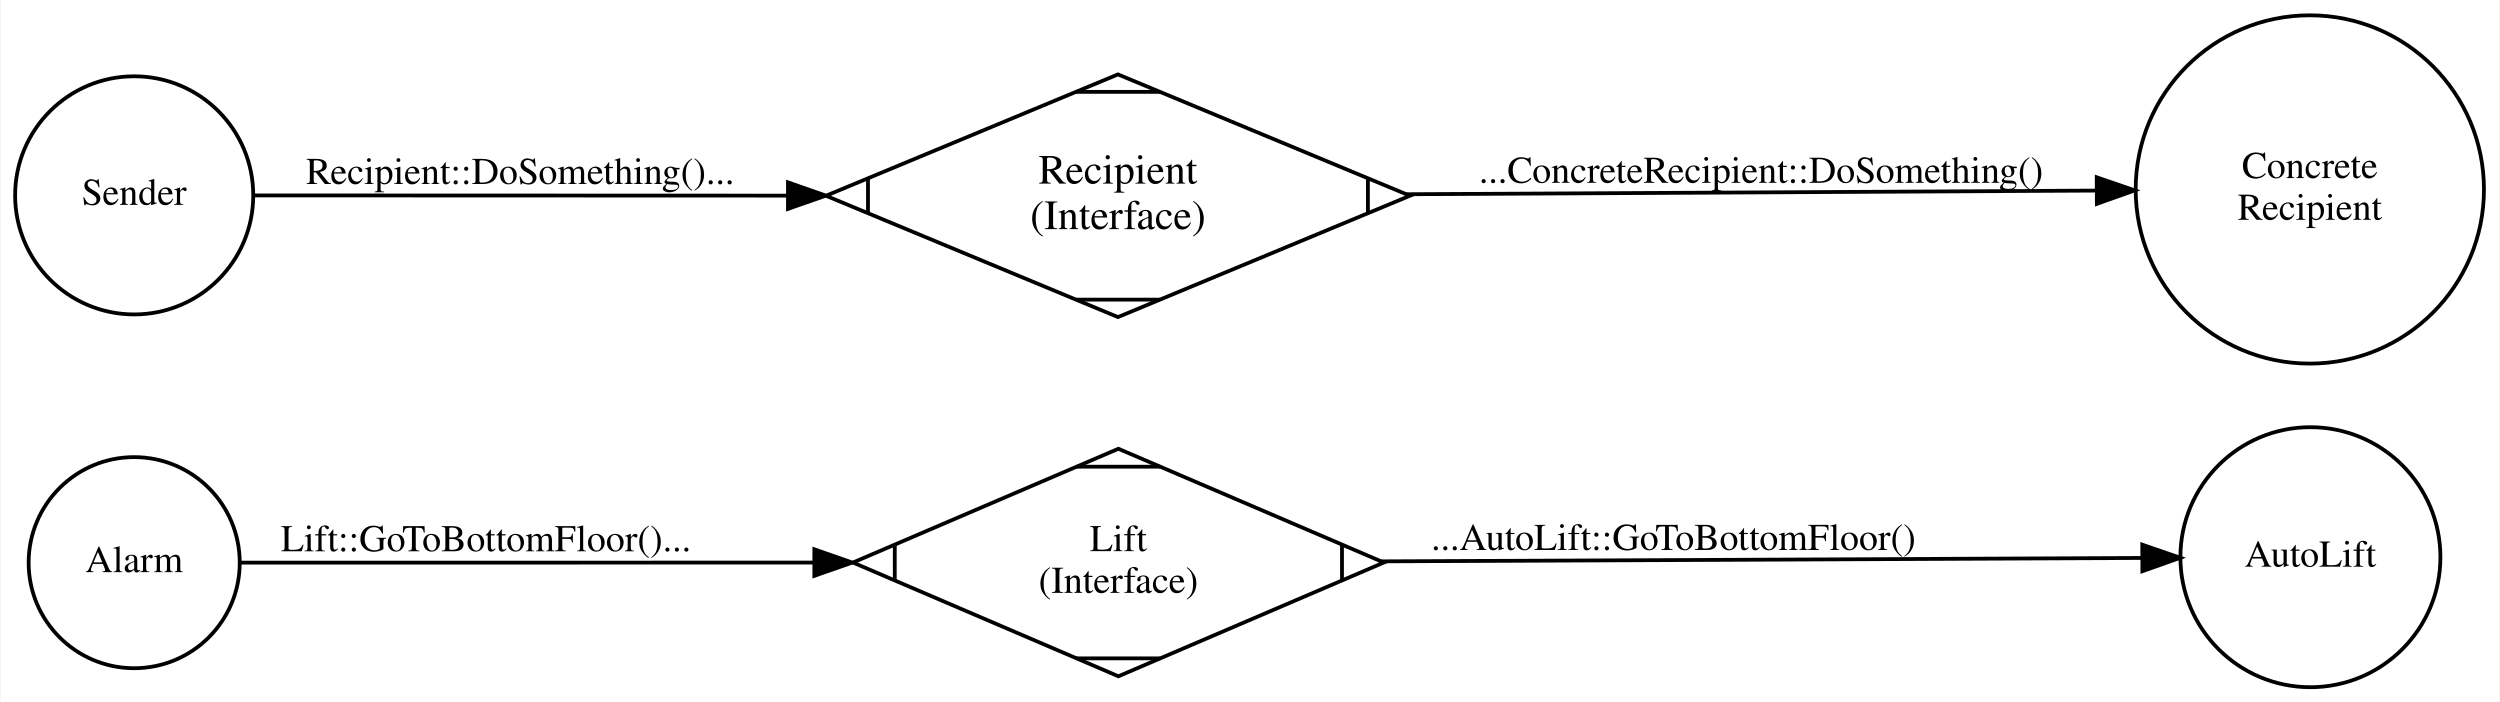
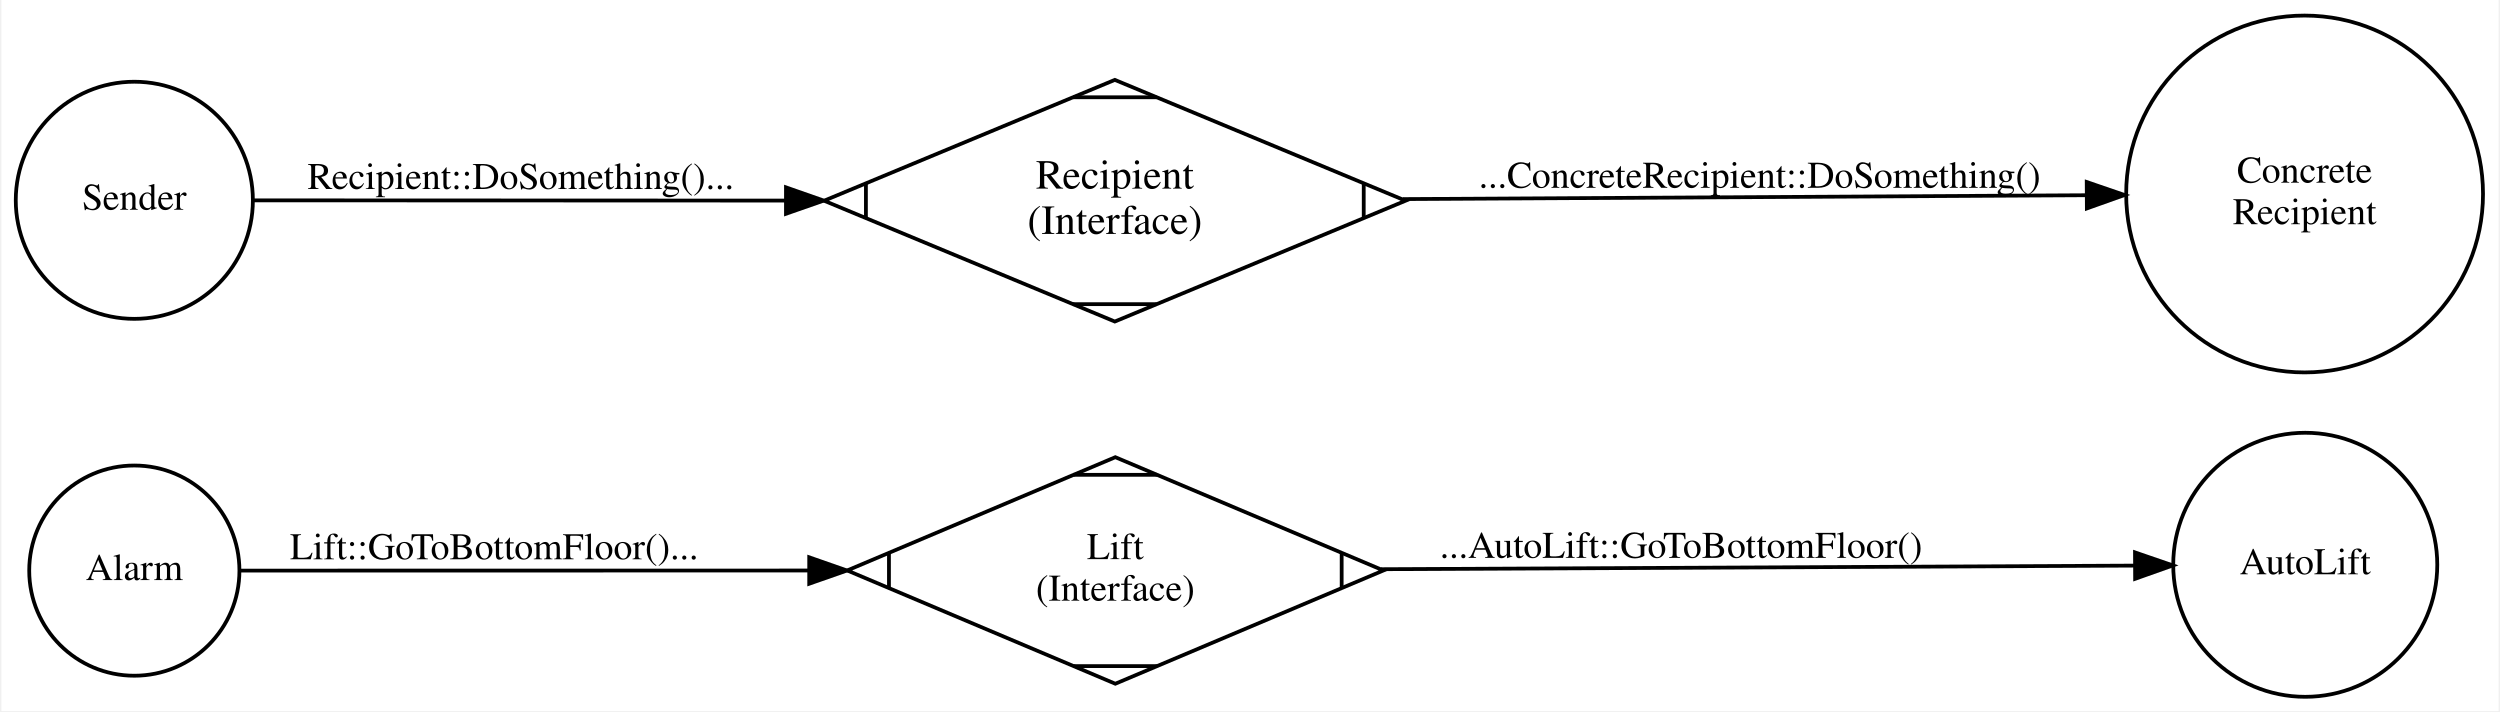
- <svg xmlns="http://www.w3.org/2000/svg" width="659pt" height="185pt" viewBox="0.00 0.00 658.91 185.08">
-   <g id="graph0" class="graph" transform="scale(1 1) rotate(0) translate(4 181.083)">
-     <polygon fill="white" stroke="none" points="-4,4 -4,-181.083 654.907,-181.083 654.907,4 -4,4" />
+ <svg xmlns="http://www.w3.org/2000/svg" width="661pt" height="188pt" viewBox="0.00 0.00 661.34 188.31">
+   <g id="graph0" class="graph" transform="scale(1 1) rotate(0) translate(319.43 105.244)">
+     <polygon fill="white" stroke="none" points="-319.43,83.064 -319.43,-105.244 341.91,-105.244 341.91,83.064 -319.43,83.064" />
    <g id="node1" class="node">
-       <ellipse fill="none" stroke="black" cx="31.199" cy="-129.563" rx="31.4" ry="31.4" />
-       <text text-anchor="middle" x="31.199" y="-127.063" font-family="Times,serif" font-size="10.00">Sender</text>
+       <ellipse fill="none" stroke="black" cx="-284.231" cy="-52.199" rx="31.4" ry="31.4" />
+       <text text-anchor="middle" x="-284.231" y="-49.699" font-family="Times,serif" font-size="10.00">Sender</text>
    </g>
    <g id="node3" class="node">
-       <polygon fill="none" stroke="black" points="290.629,-161.462 213.629,-129.462 290.629,-97.462 367.629,-129.462 290.629,-161.462" />
-       <polyline fill="none" stroke="black" points="224.71,-134.067 224.71,-124.857 " />
-       <polyline fill="none" stroke="black" points="279.548,-102.067 301.71,-102.067 " />
-       <polyline fill="none" stroke="black" points="356.548,-124.857 356.548,-134.067 " />
-       <polyline fill="none" stroke="black" points="301.71,-156.857 279.548,-156.857 " />
-       <text text-anchor="middle" x="290.629" y="-132.662" font-family="Times,serif" font-size="11.00">Recipient</text>
-       <text text-anchor="middle" x="290.629" y="-120.662" font-family="Times,serif" font-size="11.00">(Interface)</text>
+       <polygon fill="none" stroke="black" points="-24.56,-84.088 -101.56,-52.088 -24.56,-20.088 52.44,-52.088 -24.56,-84.088" />
+       <polyline fill="none" stroke="black" points="-90.479,-56.693 -90.479,-47.483 " />
+       <polyline fill="none" stroke="black" points="-35.642,-24.693 -13.479,-24.693 " />
+       <polyline fill="none" stroke="black" points="41.358,-47.483 41.358,-56.693 " />
+       <polyline fill="none" stroke="black" points="-13.479,-79.483 -35.642,-79.483 " />
+       <text text-anchor="middle" x="-24.56" y="-55.288" font-family="Times,serif" font-size="11.00">Recipient</text>
+       <text text-anchor="middle" x="-24.56" y="-43.288" font-family="Times,serif" font-size="11.00">(Interface)</text>
    </g>
    <g id="edge1" class="edge">
-       <path fill="none" stroke="black" d="M62.492,-129.551C97.218,-129.537 154.773,-129.515 203.383,-129.496" />
-       <polygon fill="black" stroke="black" points="203.61,-132.996 213.609,-129.492 203.608,-125.996 203.61,-132.996" />
-       <text text-anchor="middle" x="132.992" y="-132.551" font-family="Times,serif" font-size="10.00">Recipient::DoSomething()...</text>
+       <path fill="none" stroke="black" d="M-252.908,-52.185C-218.151,-52.171 -160.543,-52.146 -111.887,-52.125" />
+       <polygon fill="black" stroke="black" points="-111.65,-55.625 -101.652,-52.121 -111.653,-48.625 -111.65,-55.625" />
+       <text text-anchor="middle" x="-181.908" y="-55.185" font-family="Times,serif" font-size="10.00">Recipient::DoSomething()...</text>
    </g>
    <g id="node2" class="node">
-       <ellipse fill="none" stroke="black" cx="604.945" cy="-131.121" rx="45.924" ry="45.924" />
-       <text text-anchor="middle" x="604.945" y="-134.121" font-family="Times,serif" font-size="10.00">Concrete</text>
-       <text text-anchor="middle" x="604.945" y="-123.121" font-family="Times,serif" font-size="10.00">Recipient</text>
+       <ellipse fill="none" stroke="black" cx="290.534" cy="-53.868" rx="47.253" ry="47.253" />
+       <text text-anchor="middle" x="290.534" y="-56.868" font-family="Times,serif" font-size="10.00">Concrete</text>
+       <text text-anchor="middle" x="290.534" y="-45.868" font-family="Times,serif" font-size="10.00">Recipient</text>
    </g>
    <g id="edge2" class="edge">
-       <path fill="none" stroke="black" d="M366.716,-129.864C422.808,-130.16 497.873,-130.556 548.636,-130.824" />
-       <polygon fill="black" stroke="black" points="548.749,-134.324 558.767,-130.877 548.786,-127.325 548.749,-134.324" />
-       <text text-anchor="middle" x="460.216" y="-132.864" font-family="Times,serif" font-size="10.00">...ConcreteRecipient::DoSomething()</text>
+       <path fill="none" stroke="black" d="M51.715,-52.519C107.435,-52.834 181.83,-53.254 232.691,-53.541" />
+       <polygon fill="black" stroke="black" points="232.835,-57.042 242.854,-53.599 232.874,-50.042 232.835,-57.042" />
+       <text text-anchor="middle" x="146.215" y="-55.519" font-family="Times,serif" font-size="10.00">...ConcreteRecipient::DoSomething()</text>
    </g>
    <g id="node4" class="node">
-       <ellipse fill="none" stroke="black" cx="31.199" cy="-32.7" rx="27.835" ry="27.835" />
-       <text text-anchor="middle" x="31.199" y="-30.2" font-family="Times,serif" font-size="10.00">Alarm</text>
+       <ellipse fill="none" stroke="black" cx="-284.231" cy="45.876" rx="27.835" ry="27.835" />
+       <text text-anchor="middle" x="-284.231" y="48.376" font-family="Times,serif" font-size="10.00">Alarm</text>
    </g>
    <g id="node6" class="node">
-       <polygon fill="none" stroke="black" points="290.745,-62.737 220.745,-32.737 290.745,-2.737 360.745,-32.737 290.745,-62.737" />
-       <polyline fill="none" stroke="black" points="231.775,-37.464 231.775,-28.01 " />
-       <polyline fill="none" stroke="black" points="279.715,-7.464 301.775,-7.464 " />
-       <polyline fill="none" stroke="black" points="349.715,-28.01 349.715,-37.464 " />
-       <polyline fill="none" stroke="black" points="301.775,-58.01 279.715,-58.01 " />
-       <text text-anchor="middle" x="290.745" y="-35.737" font-family="Times,serif" font-size="10.00">Lift</text>
-       <text text-anchor="middle" x="290.745" y="-24.737" font-family="Times,serif" font-size="10.00">(Interface)</text>
+       <polygon fill="none" stroke="black" points="-24.43,15.836 -95.43,45.836 -24.43,75.836 46.57,45.836 -24.43,15.836" />
+       <polyline fill="none" stroke="black" points="-84.377,41.165 -84.377,50.507 " />
+       <polyline fill="none" stroke="black" points="-35.484,71.165 -13.377,71.165 " />
+       <polyline fill="none" stroke="black" points="35.516,50.507 35.516,41.165 " />
+       <polyline fill="none" stroke="black" points="-13.377,20.507 -35.484,20.507 " />
+       <text text-anchor="middle" x="-24.43" y="42.836" font-family="Times,serif" font-size="10.00">Lift</text>
+       <text text-anchor="middle" x="-24.43" y="53.836" font-family="Times,serif" font-size="10.00">(Interface)</text>
    </g>
    <g id="edge3" class="edge">
-       <path fill="none" stroke="black" d="M58.975,-32.703C94.835,-32.709 158.766,-32.718 210.413,-32.725" />
-       <polygon fill="black" stroke="black" points="210.566,-36.225 220.567,-32.727 210.567,-29.225 210.566,-36.225" />
-       <text text-anchor="middle" x="123.975" y="-35.703" font-family="Times,serif" font-size="10.00">Lift::GoToBottomFloor()...</text>
+       <path fill="none" stroke="black" d="M-256.428,45.872C-220.716,45.866 -157.194,45.857 -105.637,45.849" />
+       <polygon fill="black" stroke="black" points="-105.498,42.349 -95.497,45.847 -105.497,49.349 -105.498,42.349" />
+       <text text-anchor="middle" x="-188.928" y="42.872" font-family="Times,serif" font-size="10.00">Lift::GoToBottomFloor()...</text>
    </g>
    <g id="node5" class="node">
-       <ellipse fill="none" stroke="black" cx="605.099" cy="-34.142" rx="34.285" ry="34.285" />
-       <text text-anchor="middle" x="605.099" y="-31.642" font-family="Times,serif" font-size="10.00">AutoLift</text>
+       <ellipse fill="none" stroke="black" cx="290.707" cy="44.333" rx="34.964" ry="34.964" />
+       <text text-anchor="middle" x="290.707" y="46.833" font-family="Times,serif" font-size="10.00">AutoLift</text>
    </g>
    <g id="edge4" class="edge">
-       <path fill="none" stroke="black" d="M360.12,-33.047C421.185,-33.32 508.283,-33.709 560.5,-33.943" />
-       <polygon fill="black" stroke="black" points="560.759,-37.444 570.775,-33.989 560.791,-30.444 560.759,-37.444" />
-       <text text-anchor="middle" x="437.12" y="-36.047" font-family="Times,serif" font-size="10.00">...AutoLift::GoToBottomFloor()</text>
+       <path fill="none" stroke="black" d="M45.9,45.501C106.826,45.21 193.162,44.798 245.355,44.549" />
+       <polygon fill="black" stroke="black" points="245.619,41.048 255.636,44.5 245.653,48.048 245.619,41.048" />
+       <text text-anchor="middle" x="125.4" y="42.501" font-family="Times,serif" font-size="10.00">...AutoLift::GoToBottomFloor()</text>
    </g>
  </g>
</svg>
